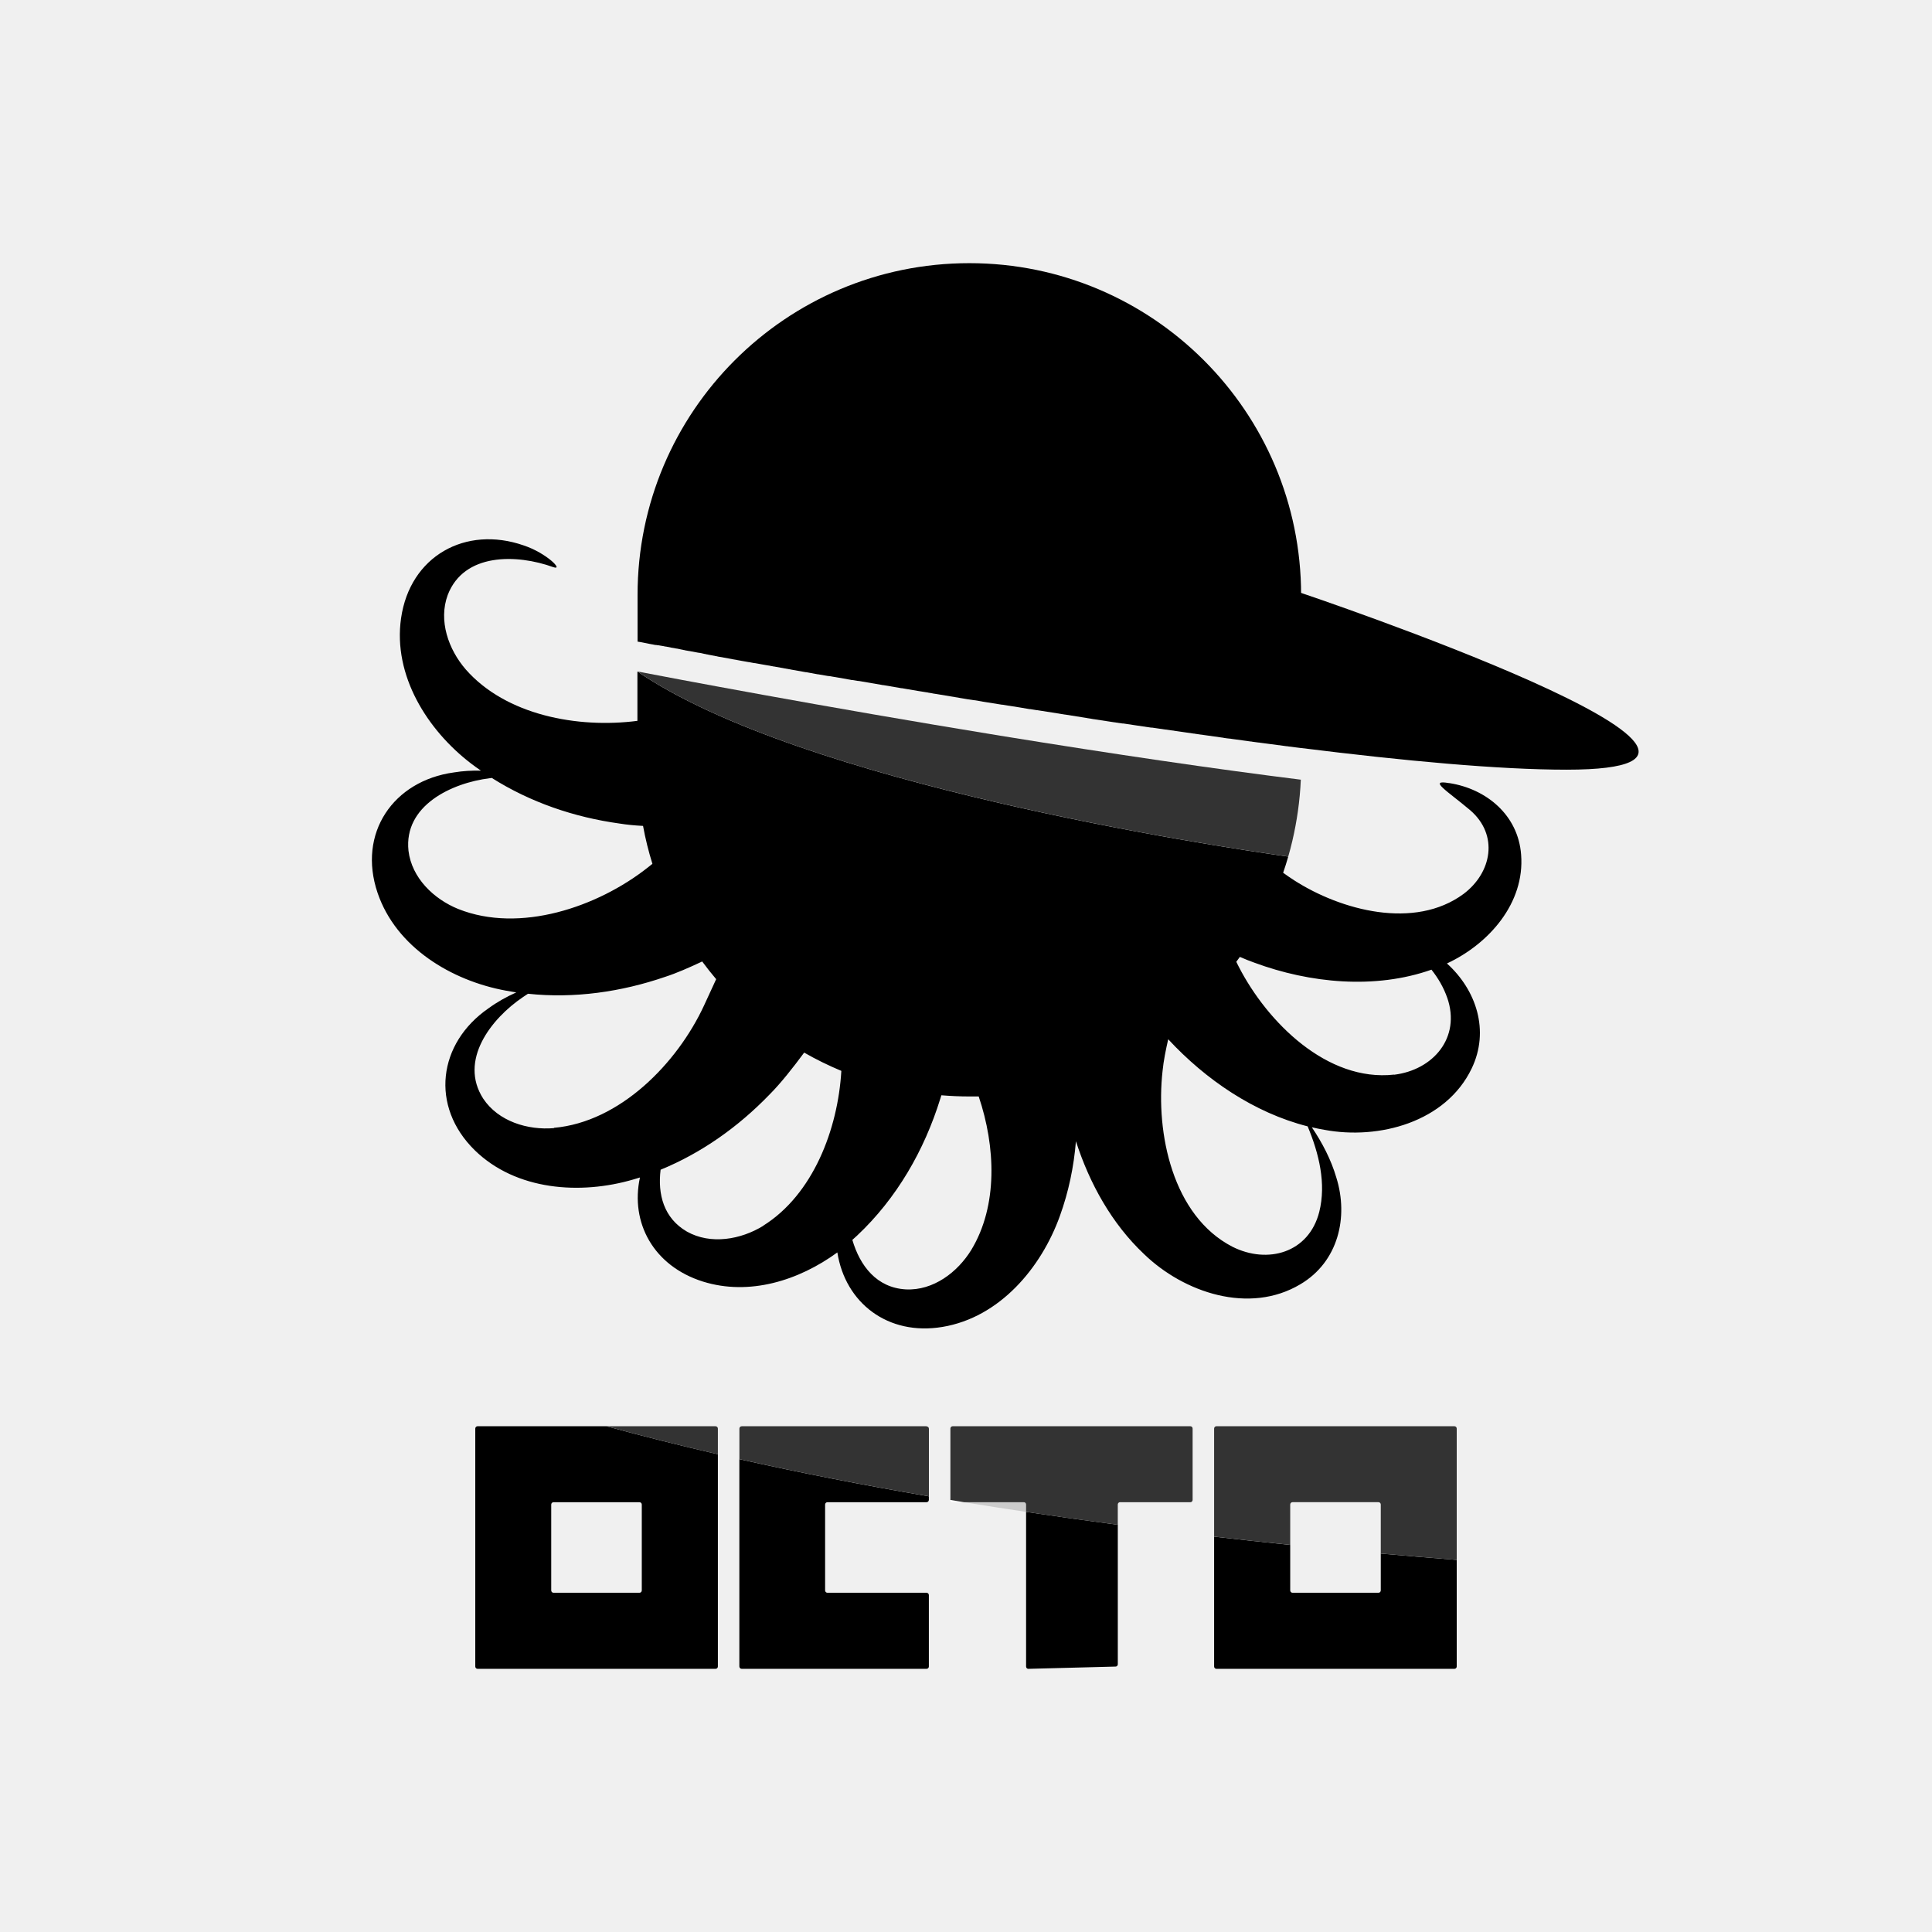
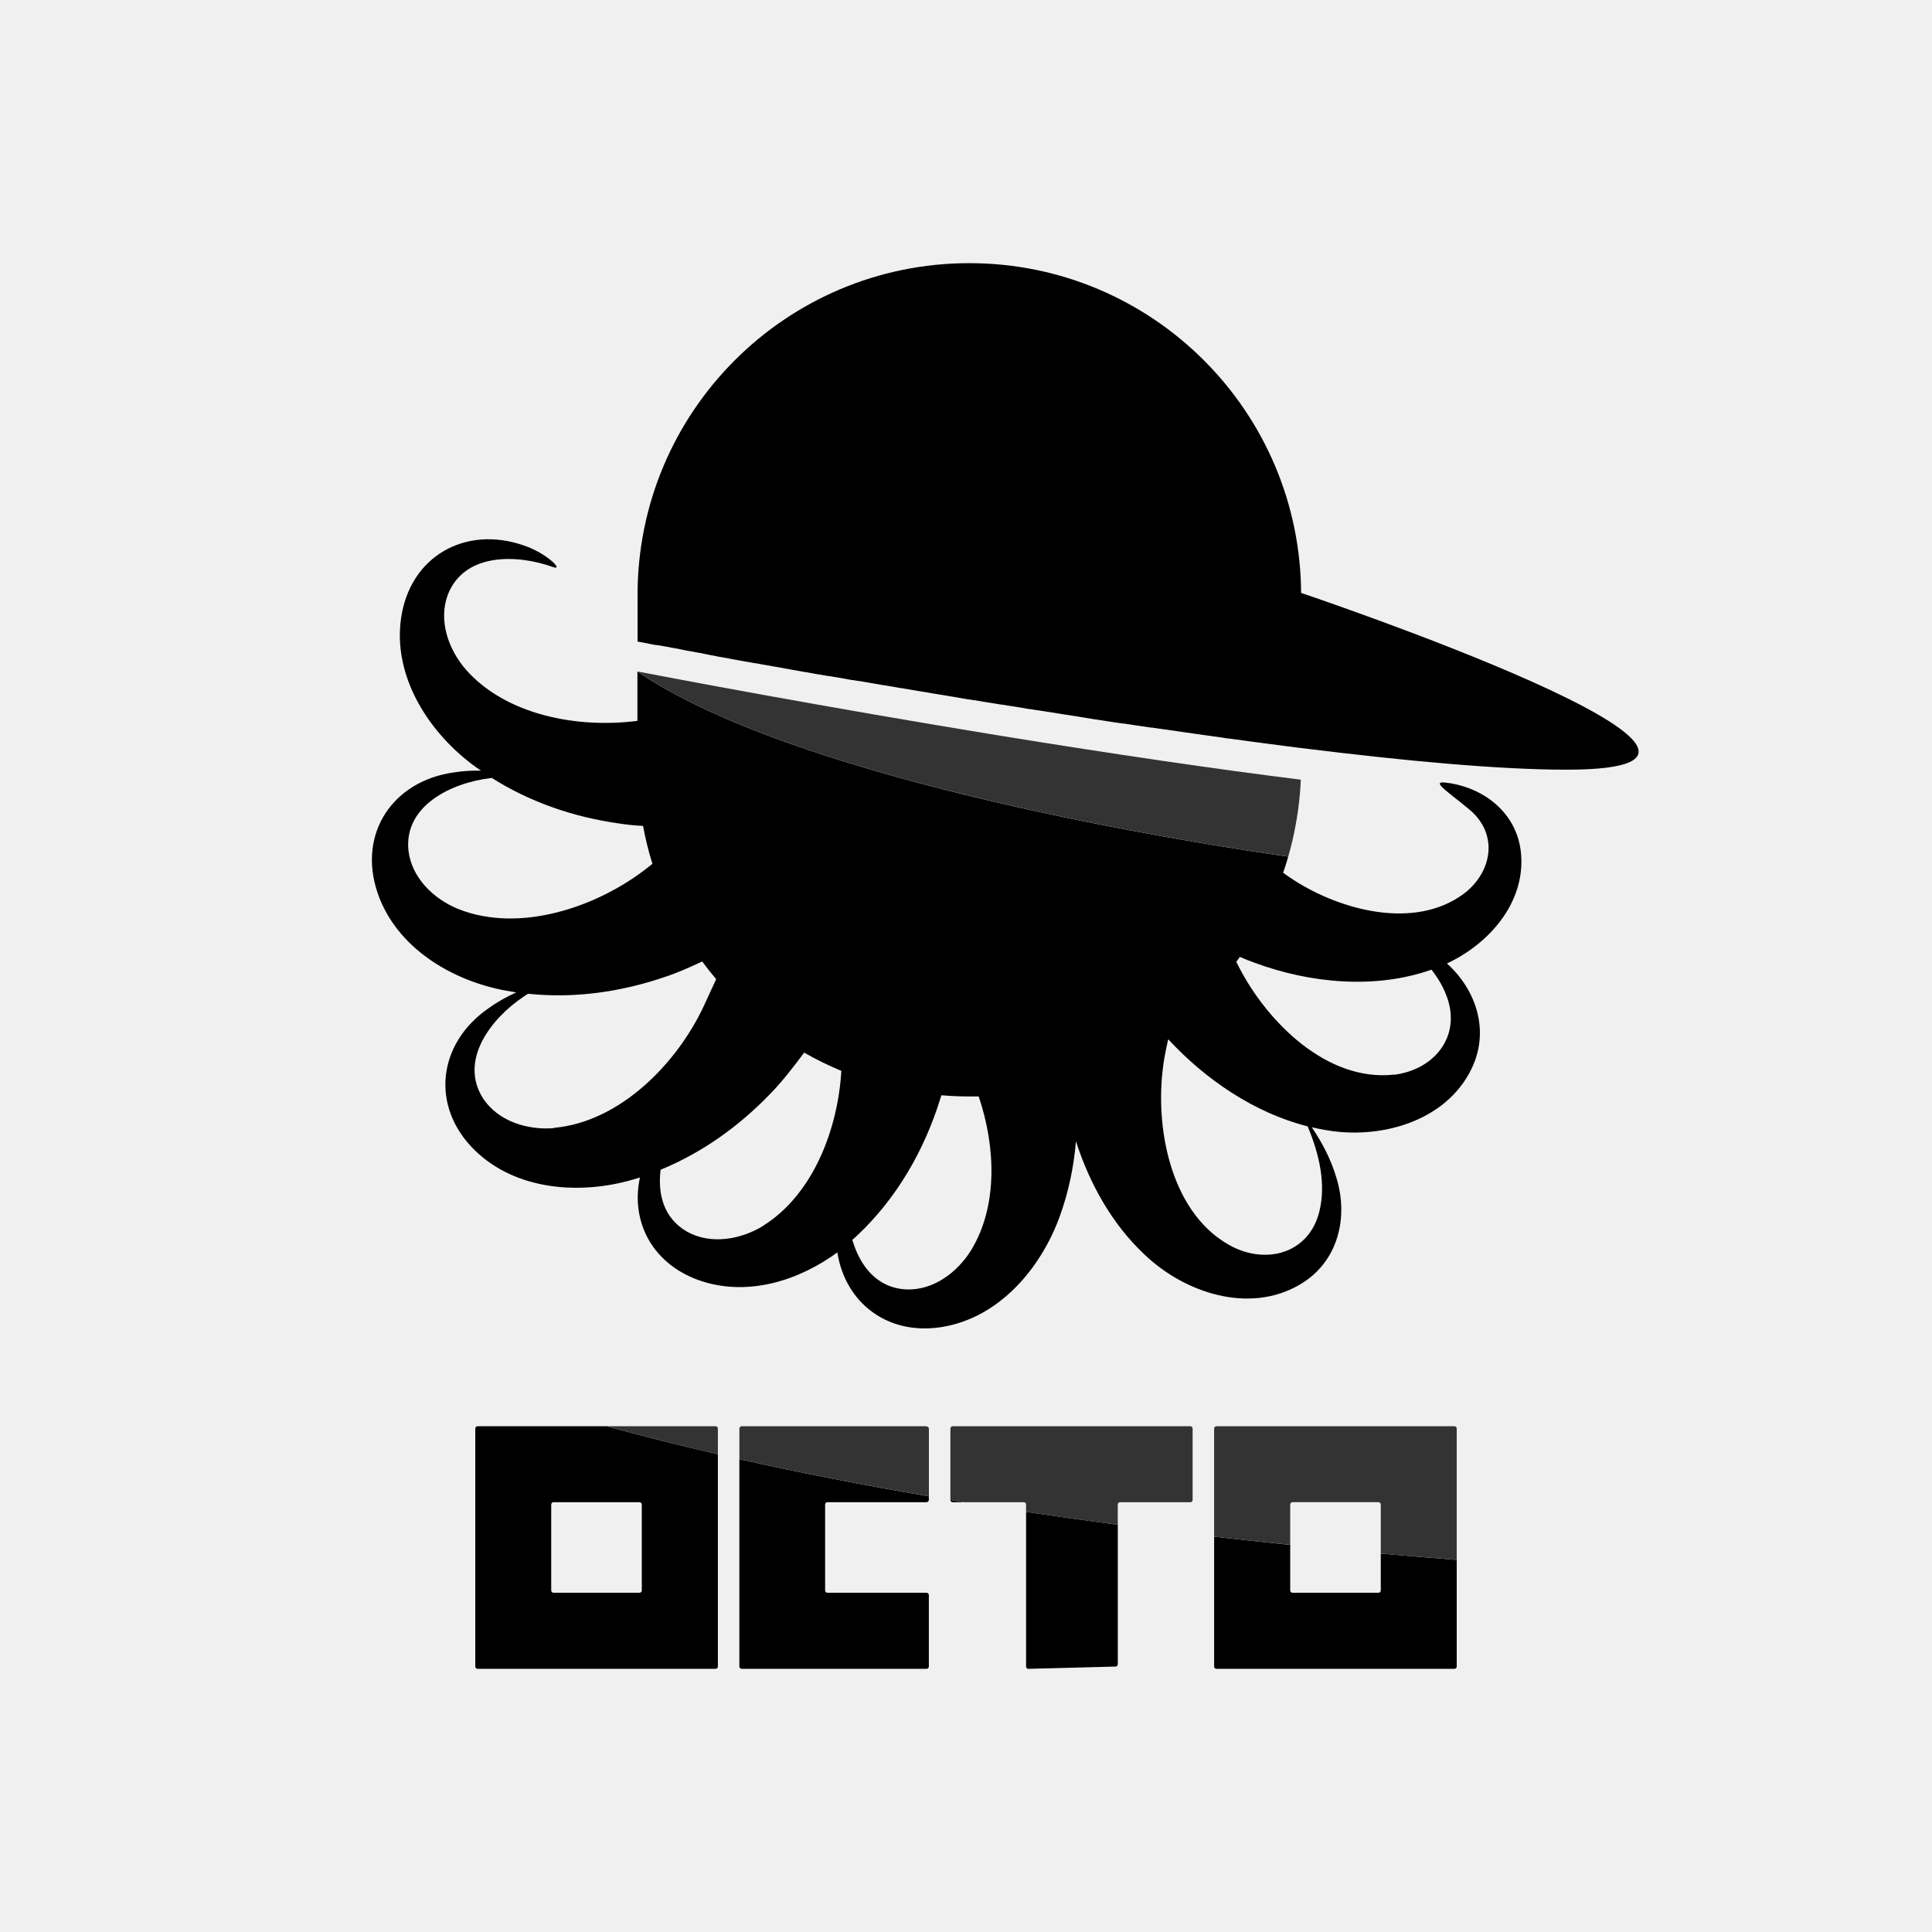
<svg xmlns="http://www.w3.org/2000/svg" id="Layer_2" data-name="Layer 2" viewBox="0 0 800 800">
  <defs>
    <style>
      .cls-1 {
        fill: none;
      }

      .cls-2 {
-         fill: #ccc;
-       }
- 
-       .cls-3 {
-         fill: #fff;
-       }
- 
-       .cls-4 {
        fill: #333;
      }
    </style>
  </defs>
-   <g>
-     <rect class="cls-1" x="228.25" y="622.03" width="37.51" height="37.51" rx=".97" ry=".97" />
-     <path class="cls-1" d="M535.22,659.53h35.56c.54,0,.97-.43.97-.97v-15.26c-12.31-1.09-24.83-2.29-37.51-3.59v18.85c0,.54.43.97.97.97Z" />
-     <path d="M306.16,690.06c0,.54.43.97.97.97h76.52c.54,0,.97-.43.97-.97v-29.56c0-.54-.43-.97-.97-.97h-41.02c-.54,0-.97-.43-.97-.97v-35.56c0-.54.43-.97.97-.97h41.02c.54,0,.97-.43.97-.97v-1.46c-26.48-4.53-52.78-9.64-78.47-15.39v85.86Z" />
-     <path class="cls-3" d="M394.44,622.03h4.77c-1.89-.31-3.78-.62-5.66-.93.02.52.41.93.9.93Z" />
-     <path d="M424.88,690.06c0,.54.4.97.9.97l36.18-.94c.5,0,.9-.43.9-.97v-57.75c-12.62-1.66-25.3-3.44-37.98-5.34v64.03Z" />
-     <path d="M197.77,590.57c-.54,0-.97.43-.97.97v98.52c0,.54.43.97.97.97h98.52c.54,0,.97-.43.97-.97v-87.89c-15.67-3.62-31.09-7.48-46.16-11.61h-53.33ZM265.75,623v35.56c0,.54-.43.97-.97.97h-35.56c-.54,0-.97-.43-.97-.97v-35.56c0-.54.43-.97.97-.97h35.56c.54,0,.97.43.97.97Z" />
-     <path class="cls-1" d="M602.23,590.57h-98.52c-.54,0-.97.43-.97.97v44.74c10.59,1.22,21.1,2.36,31.51,3.42v18.85c0,.54.43.97.97.97h35.56c.54,0,.97-.43.97-.97v-15.26c10.66.95,21.15,1.82,31.45,2.63v-54.38c0-.54-.43-.97-.97-.97Z" />
-     <path d="M571.75,658.56c0,.54-.43.97-.97.97h-35.56c-.54,0-.97-.43-.97-.97v-18.85c-10.4-1.07-20.92-2.21-31.51-3.42v53.77c0,.54.43.97.97.97h98.52c.54,0,.97-.43.97-.97v-44.14c-10.3-.81-20.8-1.68-31.45-2.63v15.26Z" />
-     <path class="cls-2" d="M423.98,622.03h-24.77c8.55,1.4,17.12,2.73,25.67,4.01v-3.04c0-.54-.4-.97-.9-.97Z" />
-     <path class="cls-4" d="M383.66,590.63v-.05h-76.52c-.54,0-.97.43-.97.97v12.66c25.69,5.75,51.99,10.85,78.47,15.39v-27.99c0-.54-.43-.97-.97-.97Z" />
-     <path class="cls-4" d="M463.77,622.03h29.17c.5,0,.9-.43.9-.97v-29.51c0-.54-.4-.97-.9-.97h-98.5c-.5,0-.9.43-.9.97v29.51s0,.03,0,.04c1.89.31,3.78.62,5.66.93h24.77c.5,0,.9.43.9.97v3.04c12.69,1.9,25.36,3.68,37.98,5.34v-8.38c0-.54.4-.97.9-.97Z" />
-     <path class="cls-4" d="M602.23,590.57h-98.52c-.54,0-.97.43-.97.97v44.74c10.59,1.22,21.1,2.36,31.51,3.42v-16.71c0-.54.43-.97.97-.97h35.56c.54,0,.97.43.97.97v20.3c10.66.95,21.15,1.82,31.45,2.63v-54.38c0-.54-.43-.97-.97-.97Z" />
-     <path class="cls-4" d="M296.29,590.57h-45.19c15.07,4.12,30.49,7.99,46.16,11.61v-10.63c0-.54-.43-.97-.97-.97Z" />
-   </g>
+   <rect class="cls-1" x="228.25" y="622.03" width="37.51" height="37.51" rx=".97" ry=".97" />
+   <path d="M306.16,690.06c0,.54.43.97.97.97h76.52c.54,0,.97-.43.97-.97v-29.56c0-.54-.43-.97-.97-.97h-41.02c-.54,0-.97-.43-.97-.97v-35.56c0-.54.43-.97.97-.97h41.02c.54,0,.97-.43.97-.97v-1.46c-26.48-4.53-52.78-9.64-78.47-15.39v85.86Z" />
+   <path d="M394.44,622.03h4.77c-1.89-.31-3.78-.62-5.66-.93.02.52.41.93.9.93Z" />
+   <path d="M424.88,690.06c0,.54.4.97.9.97l36.18-.94c.5,0,.9-.43.9-.97v-57.75c-12.62-1.66-25.3-3.44-37.98-5.34v64.03Z" />
+   <path d="M197.77,590.57c-.54,0-.97.43-.97.97v98.52c0,.54.43.97.97.97h98.52c.54,0,.97-.43.97-.97v-87.89c-15.67-3.62-31.09-7.48-46.16-11.61h-53.33ZM265.75,623v35.56c0,.54-.43.97-.97.97h-35.56c-.54,0-.97-.43-.97-.97v-35.56c0-.54.43-.97.97-.97h35.56c.54,0,.97.43.97.97Z" />
+   <path class="cls-1" d="M602.23,590.57h-98.52c-.54,0-.97.43-.97.97v44.74c10.59,1.22,21.1,2.36,31.51,3.42v18.85c0,.54.43.97.97.97h35.56c.54,0,.97-.43.97-.97v-15.26c10.66.95,21.15,1.82,31.45,2.63v-54.38c0-.54-.43-.97-.97-.97Z" />
+   <path d="M571.75,658.56c0,.54-.43.97-.97.97h-35.56c-.54,0-.97-.43-.97-.97v-18.85c-10.4-1.07-20.92-2.21-31.51-3.42v53.77c0,.54.43.97.97.97h98.52c.54,0,.97-.43.97-.97v-44.14c-10.3-.81-20.8-1.68-31.45-2.63v15.26Z" />
+   <path class="cls-2" d="M383.66,590.63v-.05h-76.52c-.54,0-.97.43-.97.97v12.66c25.69,5.75,51.99,10.85,78.47,15.39v-27.99c0-.54-.43-.97-.97-.97Z" />
+   <path class="cls-2" d="M463.77,622.03h29.17c.5,0,.9-.43.9-.97v-29.51c0-.54-.4-.97-.9-.97h-98.5c-.5,0-.9.43-.9.97v29.51s0,.03,0,.04c1.89.31,3.78.62,5.66.93h24.77c.5,0,.9.43.9.97v3.04c12.69,1.9,25.36,3.68,37.98,5.34v-8.38c0-.54.4-.97.9-.97Z" />
+   <path class="cls-2" d="M602.23,590.57h-98.52c-.54,0-.97.43-.97.97v44.74c10.59,1.22,21.1,2.36,31.51,3.42v-16.71c0-.54.43-.97.97-.97h35.56c.54,0,.97.43.97.97v20.3c10.66.95,21.15,1.82,31.45,2.63v-54.38c0-.54-.43-.97-.97-.97Z" />
+   <path class="cls-2" d="M296.29,590.57h-45.19c15.07,4.12,30.49,7.99,46.16,11.61v-10.63c0-.54-.43-.97-.97-.97Z" />
  <path d="M538.76,246.35c0-75.89-61.55-137.38-137.38-137.38h0c-75.89,0-137.38,61.49-137.38,137.38v19.33s.12,0,.37.06c.18,0,.37.06.62.12h0c.12,0,.31,0,.49.06.43.06.92.18,1.48.31.12,0,.25,0,.37.06.18,0,.37.06.55.12.12,0,.25,0,.31.06.12,0,.25,0,.31.06.18,0,.37.06.55.12.25,0,.49.06.68.12h0c.31,0,.68.12.98.18.18,0,.37.06.55.12h.31c.25,0,.49.06.74.12h.31c.43.06.92.18,1.42.25.12,0,.25,0,.37.06.18,0,.43.06.62.12.18,0,.43.06.68.12.25,0,.43.06.68.12.25,0,.49.06.68.12.25,0,.55.12.8.18.37.06.74.12,1.11.18.18,0,.37.06.55.12.25,0,.49.12.8.12s.55.12.86.18c.25,0,.55.12.86.18.31,0,.62.12.86.18.37.06.8.12,1.17.25.25,0,.49.06.74.12.25,0,.55.12.8.12,1.17.25,2.4.43,3.63.68.18,0,.31,0,.49.06.43.06.8.12,1.23.25.18,0,.31.06.49.12.43.06.8.12,1.23.25.18,0,.43.06.62.12.74.12,1.48.31,2.28.43.18,0,.37.06.55.12.43.06.8.12,1.23.25.25,0,.49.12.74.12,1.48.25,2.95.55,4.43.8.18,0,.37.06.55.12.49.06.98.18,1.48.25.18,0,.43.06.62.12,1.54.31,3.14.55,4.8.86.25,0,.49.06.74.12.55.12,1.11.18,1.66.31h.25c1.78.31,3.63.68,5.54.98.25,0,.43.06.68.12.55.12,1.11.18,1.66.31.12,0,.31,0,.43.06,1.91.37,3.82.68,5.79,1.05.25,0,.43.06.68.12,2.03.37,4.12.74,6.22,1.11h.25c.62.12,1.29.25,1.97.37.25,0,.43.06.68.12.68.12,1.29.25,1.97.37h.18c1.42.25,2.83.49,4.31.74h.31c.68.12,1.42.25,2.09.37.18,0,.31,0,.49.06,2.28.37,4.55.8,6.83,1.23h.31c.74.12,1.54.25,2.28.37h.31c2.34.43,4.74.8,7.14,1.23.12,0,.25,0,.37.06.8.12,1.6.25,2.4.43h.25c2.46.43,4.99.86,7.51,1.29h.25c.8.12,1.6.31,2.46.43.12,0,.31,0,.43.06,2.46.43,4.92.86,7.39,1.23.18,0,.43.06.62.12.8.12,1.6.25,2.4.43h.12c2.59.43,5.17.86,7.82,1.29.25,0,.43.06.68.12.8.12,1.66.25,2.46.43h.06c1.79.31,3.57.62,5.36.86h.25c.8.12,1.66.25,2.52.43.18,0,.37.06.62.12,2.65.43,5.36.86,8.06,1.29h.25c.86.12,1.72.31,2.59.43.18,0,.31,0,.49.06,2.71.43,5.48.86,8.19,1.35h.31c.86.12,1.79.31,2.65.43.18,0,.37,0,.55.06,2.71.43,5.48.86,8.19,1.29.12,0,.25,0,.37.06.86.12,1.79.31,2.65.43.18,0,.31,0,.49.06,2.71.43,5.42.86,8.12,1.29.18,0,.43.06.62.12.86.12,1.72.25,2.59.43.18,0,.31,0,.49.06,2.71.43,5.42.8,8.06,1.23.25,0,.55.06.8.12.86.12,1.72.25,2.59.37h.37c2.71.43,5.48.8,8.19,1.23.31,0,.62.06.86.12.86.12,1.66.25,2.52.37h.43c1.79.25,3.63.55,5.42.8h.25c.86.12,1.66.25,2.52.37.31,0,.62.06.86.12.86.12,1.66.25,2.52.37h0c1.85.25,3.69.55,5.54.8.18,0,.31,0,.49.06.86.12,1.66.25,2.52.37.31,0,.62.06.92.12,2.65.37,5.23.74,7.88,1.11.25,0,.49.06.68.12.8.12,1.6.25,2.4.31.31,0,.62.06.92.12,2.59.37,5.11.68,7.69,1.05.31,0,.62.06.86.12.8.12,1.54.18,2.34.31.31,0,.62.06.98.12,2.52.31,4.99.68,7.45.98.31,0,.68.06.98.12.74.12,1.48.18,2.22.31.31,0,.68.06.98.12,1.66.18,3.26.43,4.92.62h.12c42.9,5.36,82.17,8.99,110.05,8.99,107.53,0-110.05-73.25-110.05-73.25l.18.74Z" />
  <path d="M629.86,353.88c-1.23-16.37-14.34-27.21-29.67-29.61h-.18c-8.86-1.54-.74,3.2,8.74,11.2,11.94,10.28,8.99,25.91-2.77,34.72-20.25,14.9-50.66,6.83-70.17-5.72-1.54-.98-3.02-2.03-4.49-3.08.76-2.21,1.47-4.44,2.12-6.69-32.05-4.51-201.36-30.13-269.5-76.65v20.44c-24.74,3.2-54.47-2.34-71.09-21.3-7.14-8.25-11.39-20.19-7.45-30.84,6.71-17.48,28.5-16.99,43.7-11.51,4.49,1.54-2.77-5.85-12.25-8.99-24.01-8.37-47.09,4.37-50.78,30.16-3.39,23.64,10.83,46.29,29.05,60.2,1.29.98,2.65,1.97,4,2.89-3.69-.06-7.39.12-11.14.74-25.17,3.45-40.01,25.17-31.64,49.86,7.69,22.65,30.65,36.38,53.12,40.5,1.42.25,2.83.49,4.31.74-4,1.79-7.88,3.94-11.51,6.59-20.93,14.46-24.25,40.56-5.66,58.78,17.11,16.68,43.76,18.53,65.74,12.06.86-.25,1.78-.55,2.65-.8-4.06,18.65,5.54,36.62,26.04,43.09,19.27,6.03,39.76-.43,55.7-12.06,3.26,20.87,20.87,34.65,43.58,30.84,23.57-3.94,40.81-24.37,48.56-45.92,3.63-10.03,5.79-20.44,6.65-30.96,5.66,17.6,14.9,34.16,28.13,46.66,16.56,16.06,43.7,25.17,64.81,12.56,15.7-9.29,20-27.76,14.9-44.13-2.22-7.57-5.85-14.46-10.16-20.87,1.72.43,3.45.74,5.17,1.05,22.65,4.25,50.35-3.2,61-25.36,7.57-15.7,1.91-32.56-10.22-43.52,17.42-8.12,32.31-25.05,30.71-45.06ZM189.76,376.4c-10.16-4.12-19.27-12.86-20.62-24.13-1.97-18.65,17.73-28.07,33.73-30.04.25,0,.49-.06.74-.12,15.94,10.09,34.16,16.31,52.93,18.9,3.02.49,6.28.8,9.73.98.98,5.35,2.28,10.59,3.88,15.7-.74.62-1.48,1.17-2.09,1.66-20.68,16.25-52.81,27.21-78.29,17.05ZM229.4,467.01v.12c-10.89.92-23.02-2.77-29.3-12.19-10.16-15.76,3.08-33.05,16.5-42.1.68-.43,1.35-.92,2.03-1.35,19.14,2.03,38.59-.74,56.87-7.02,4.74-1.54,10.03-3.88,15.26-6.34,1.85,2.52,3.82,4.99,5.79,7.32-1.6,3.45-3.63,7.94-5.05,10.96-11.08,23.88-34.78,48.19-62.11,50.6ZM316.07,507.51v.06c-9.29,5.72-21.79,7.94-31.64,2.4-9.66-5.6-12.13-15.51-10.89-25.61,16.99-6.96,32.19-17.79,44.99-31.02,4.8-4.8,9.85-11.26,14.46-17.48,4.92,2.83,10.09,5.35,15.39,7.57-1.42,24.25-11.76,51.21-32.31,64.08ZM402.24,517.48h0c-5.72,9.36-15.82,16.99-27.14,16.43-12.13-.68-19.02-9.79-22.16-20.5.68-.62,1.29-1.17,1.97-1.78,16.37-15.39,27.82-35.27,34.47-56.75.12-.43.31-.92.43-1.35,3.82.31,7.69.49,11.57.49h3.88c7.02,20.8,8,45.18-3.02,63.46ZM546.27,501.85c-4.31,16.93-21.36,21.73-35.95,14.4-24.81-12.8-31.82-47.09-28.93-72.75.43-4.37,1.35-8.8,2.34-13.17,15.51,16.74,35.64,30.47,57.74,36.07,4.68,11.2,7.76,23.7,4.8,35.45ZM599.27,413.15c5.72,16.5-5.79,29.91-22.04,31.88l.06-.06c-27.76,3.08-52.5-21.67-64.32-44.62-.37-.68-.68-1.42-1.05-2.09.49-.68.98-1.35,1.48-2.03,2.09.92,4.12,1.72,6.03,2.4,22.96,8.49,49.92,11.14,73.31,2.89,2.77,3.51,5.05,7.39,6.52,11.63Z" />
-   <path class="cls-4" d="M535.13,348.21c1.91-8.19,3.14-16.68,3.51-25.36-35.58-4.43-77.12-10.53-124.52-18.22-73.68-12-137.44-24.13-150.19-26.59,68.14,46.51,237.45,72.13,269.5,76.65.62-2.14,1.19-4.29,1.7-6.48Z" />
+   <path class="cls-2" d="M535.13,348.21c1.91-8.19,3.14-16.68,3.51-25.36-35.58-4.43-77.12-10.53-124.52-18.22-73.68-12-137.44-24.13-150.19-26.59,68.14,46.51,237.45,72.13,269.5,76.65.62-2.14,1.19-4.29,1.7-6.48Z" />
</svg>
